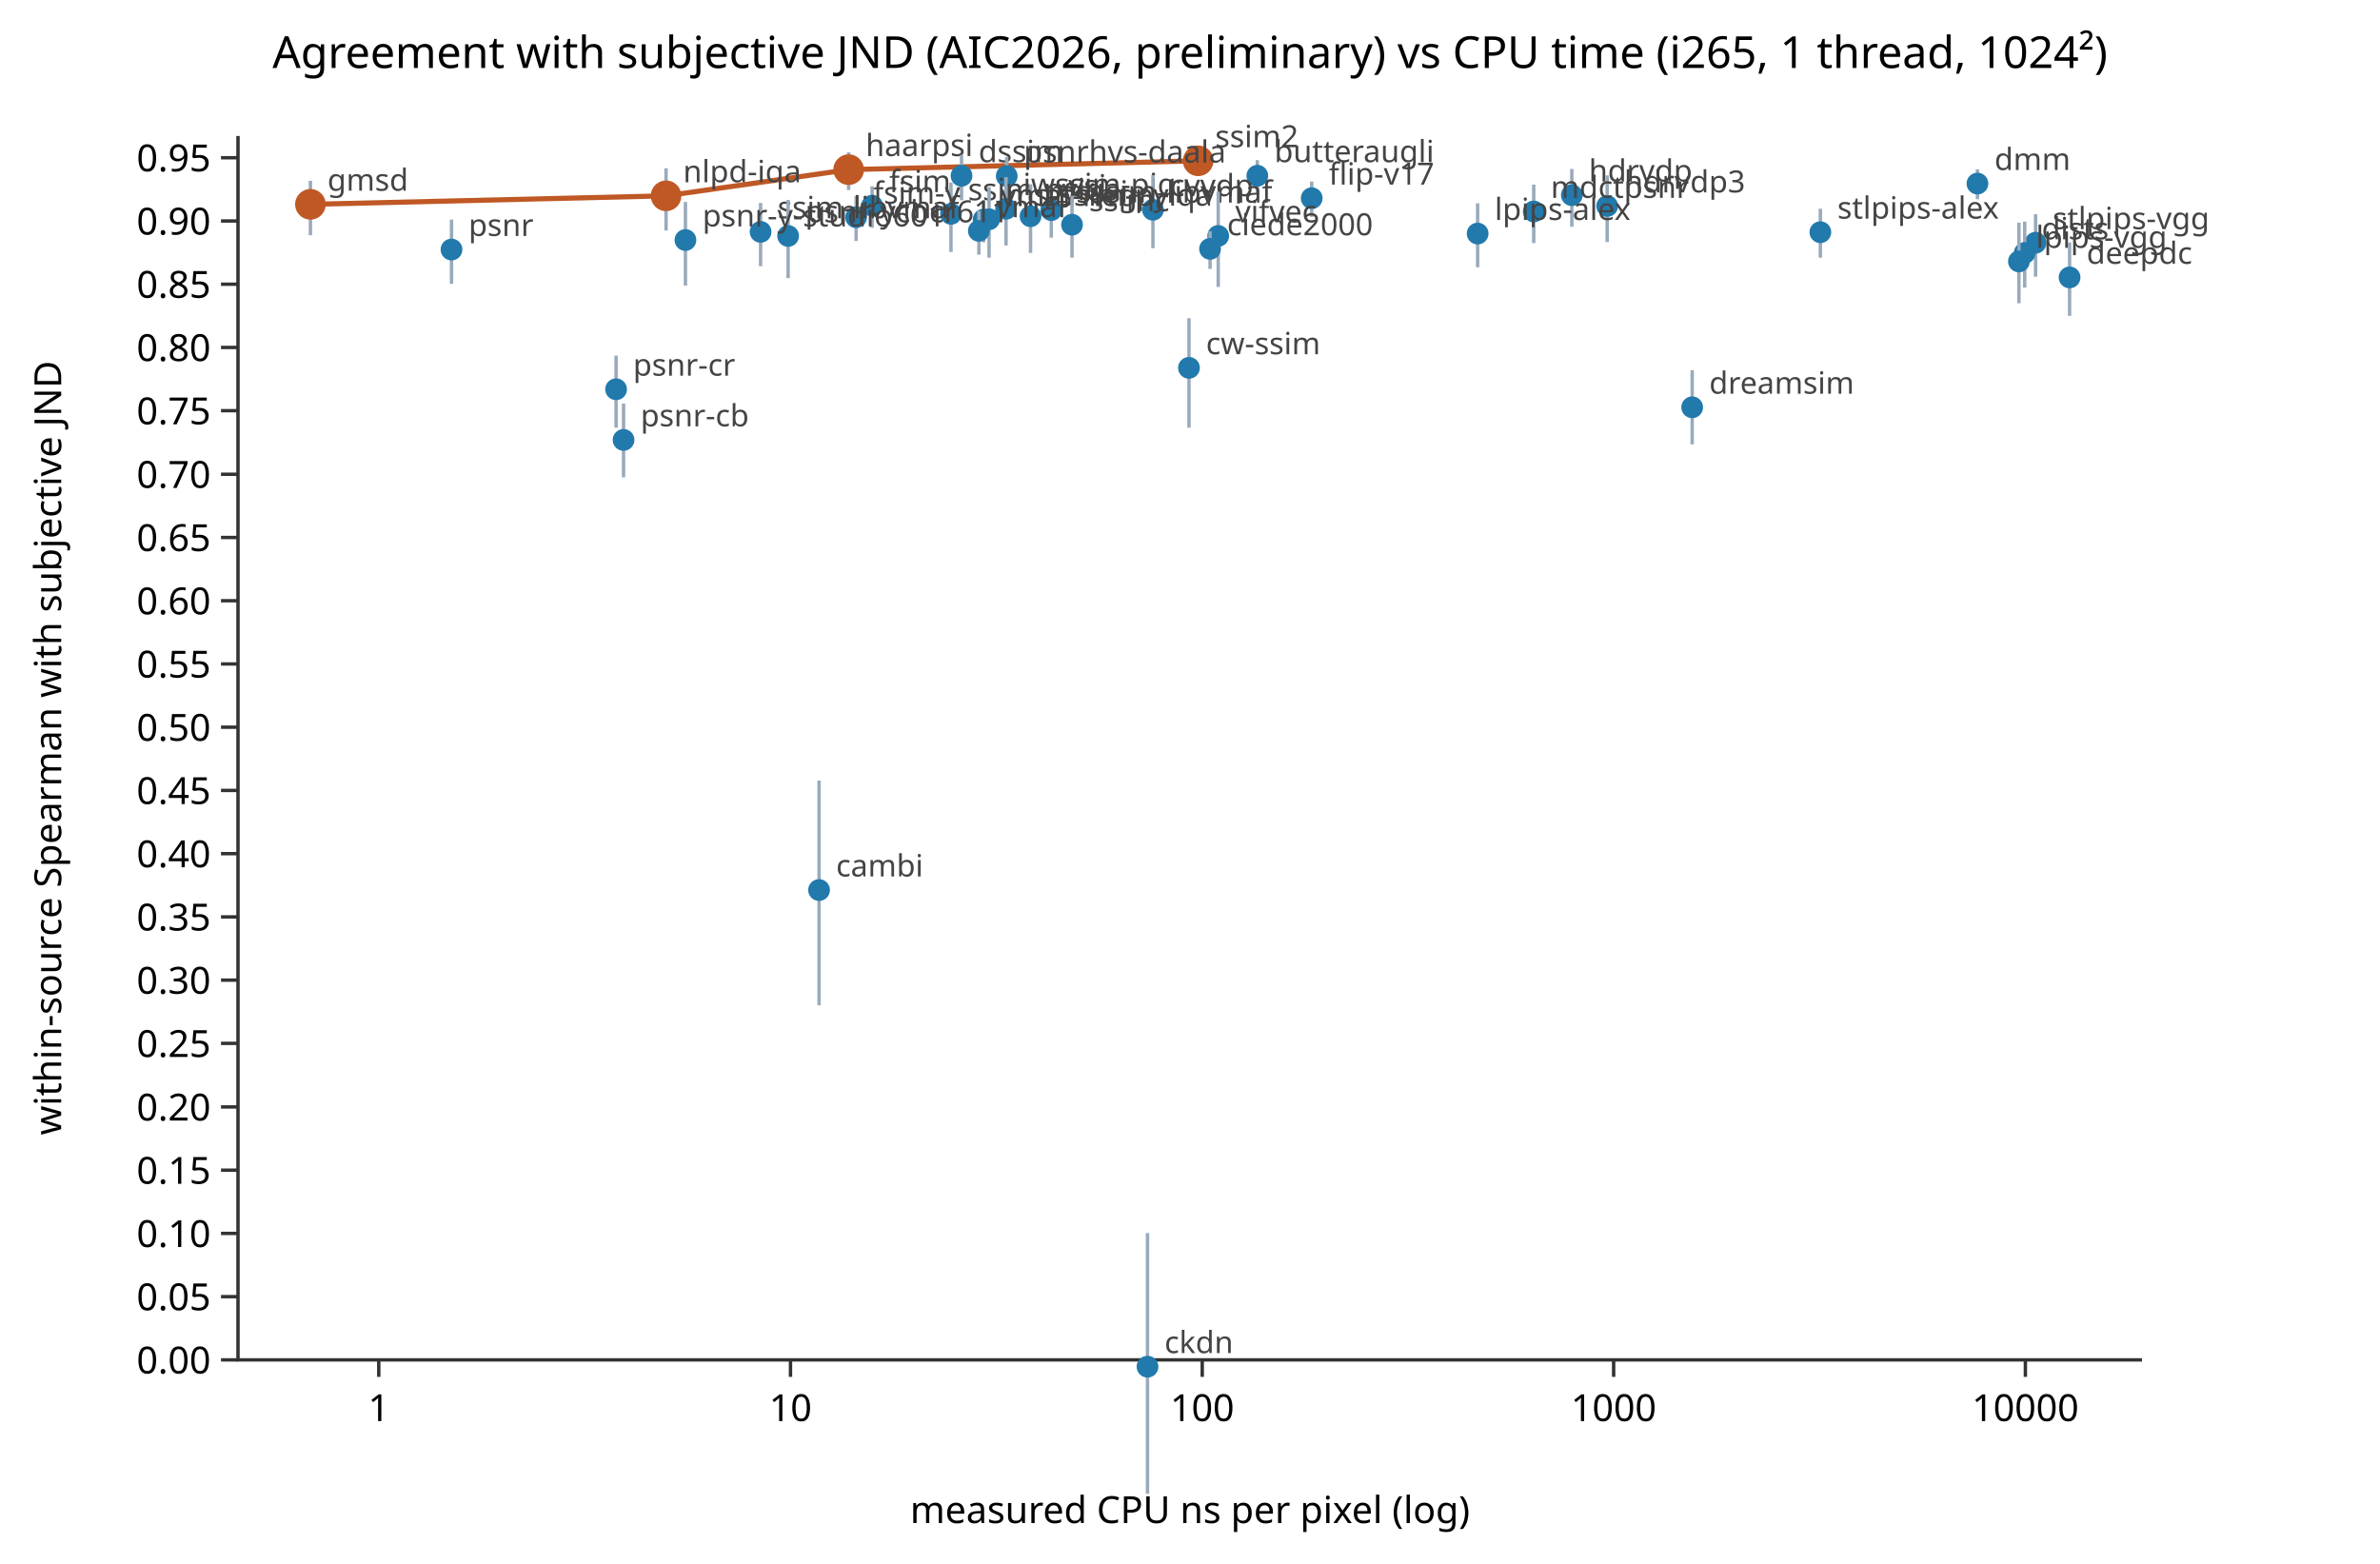
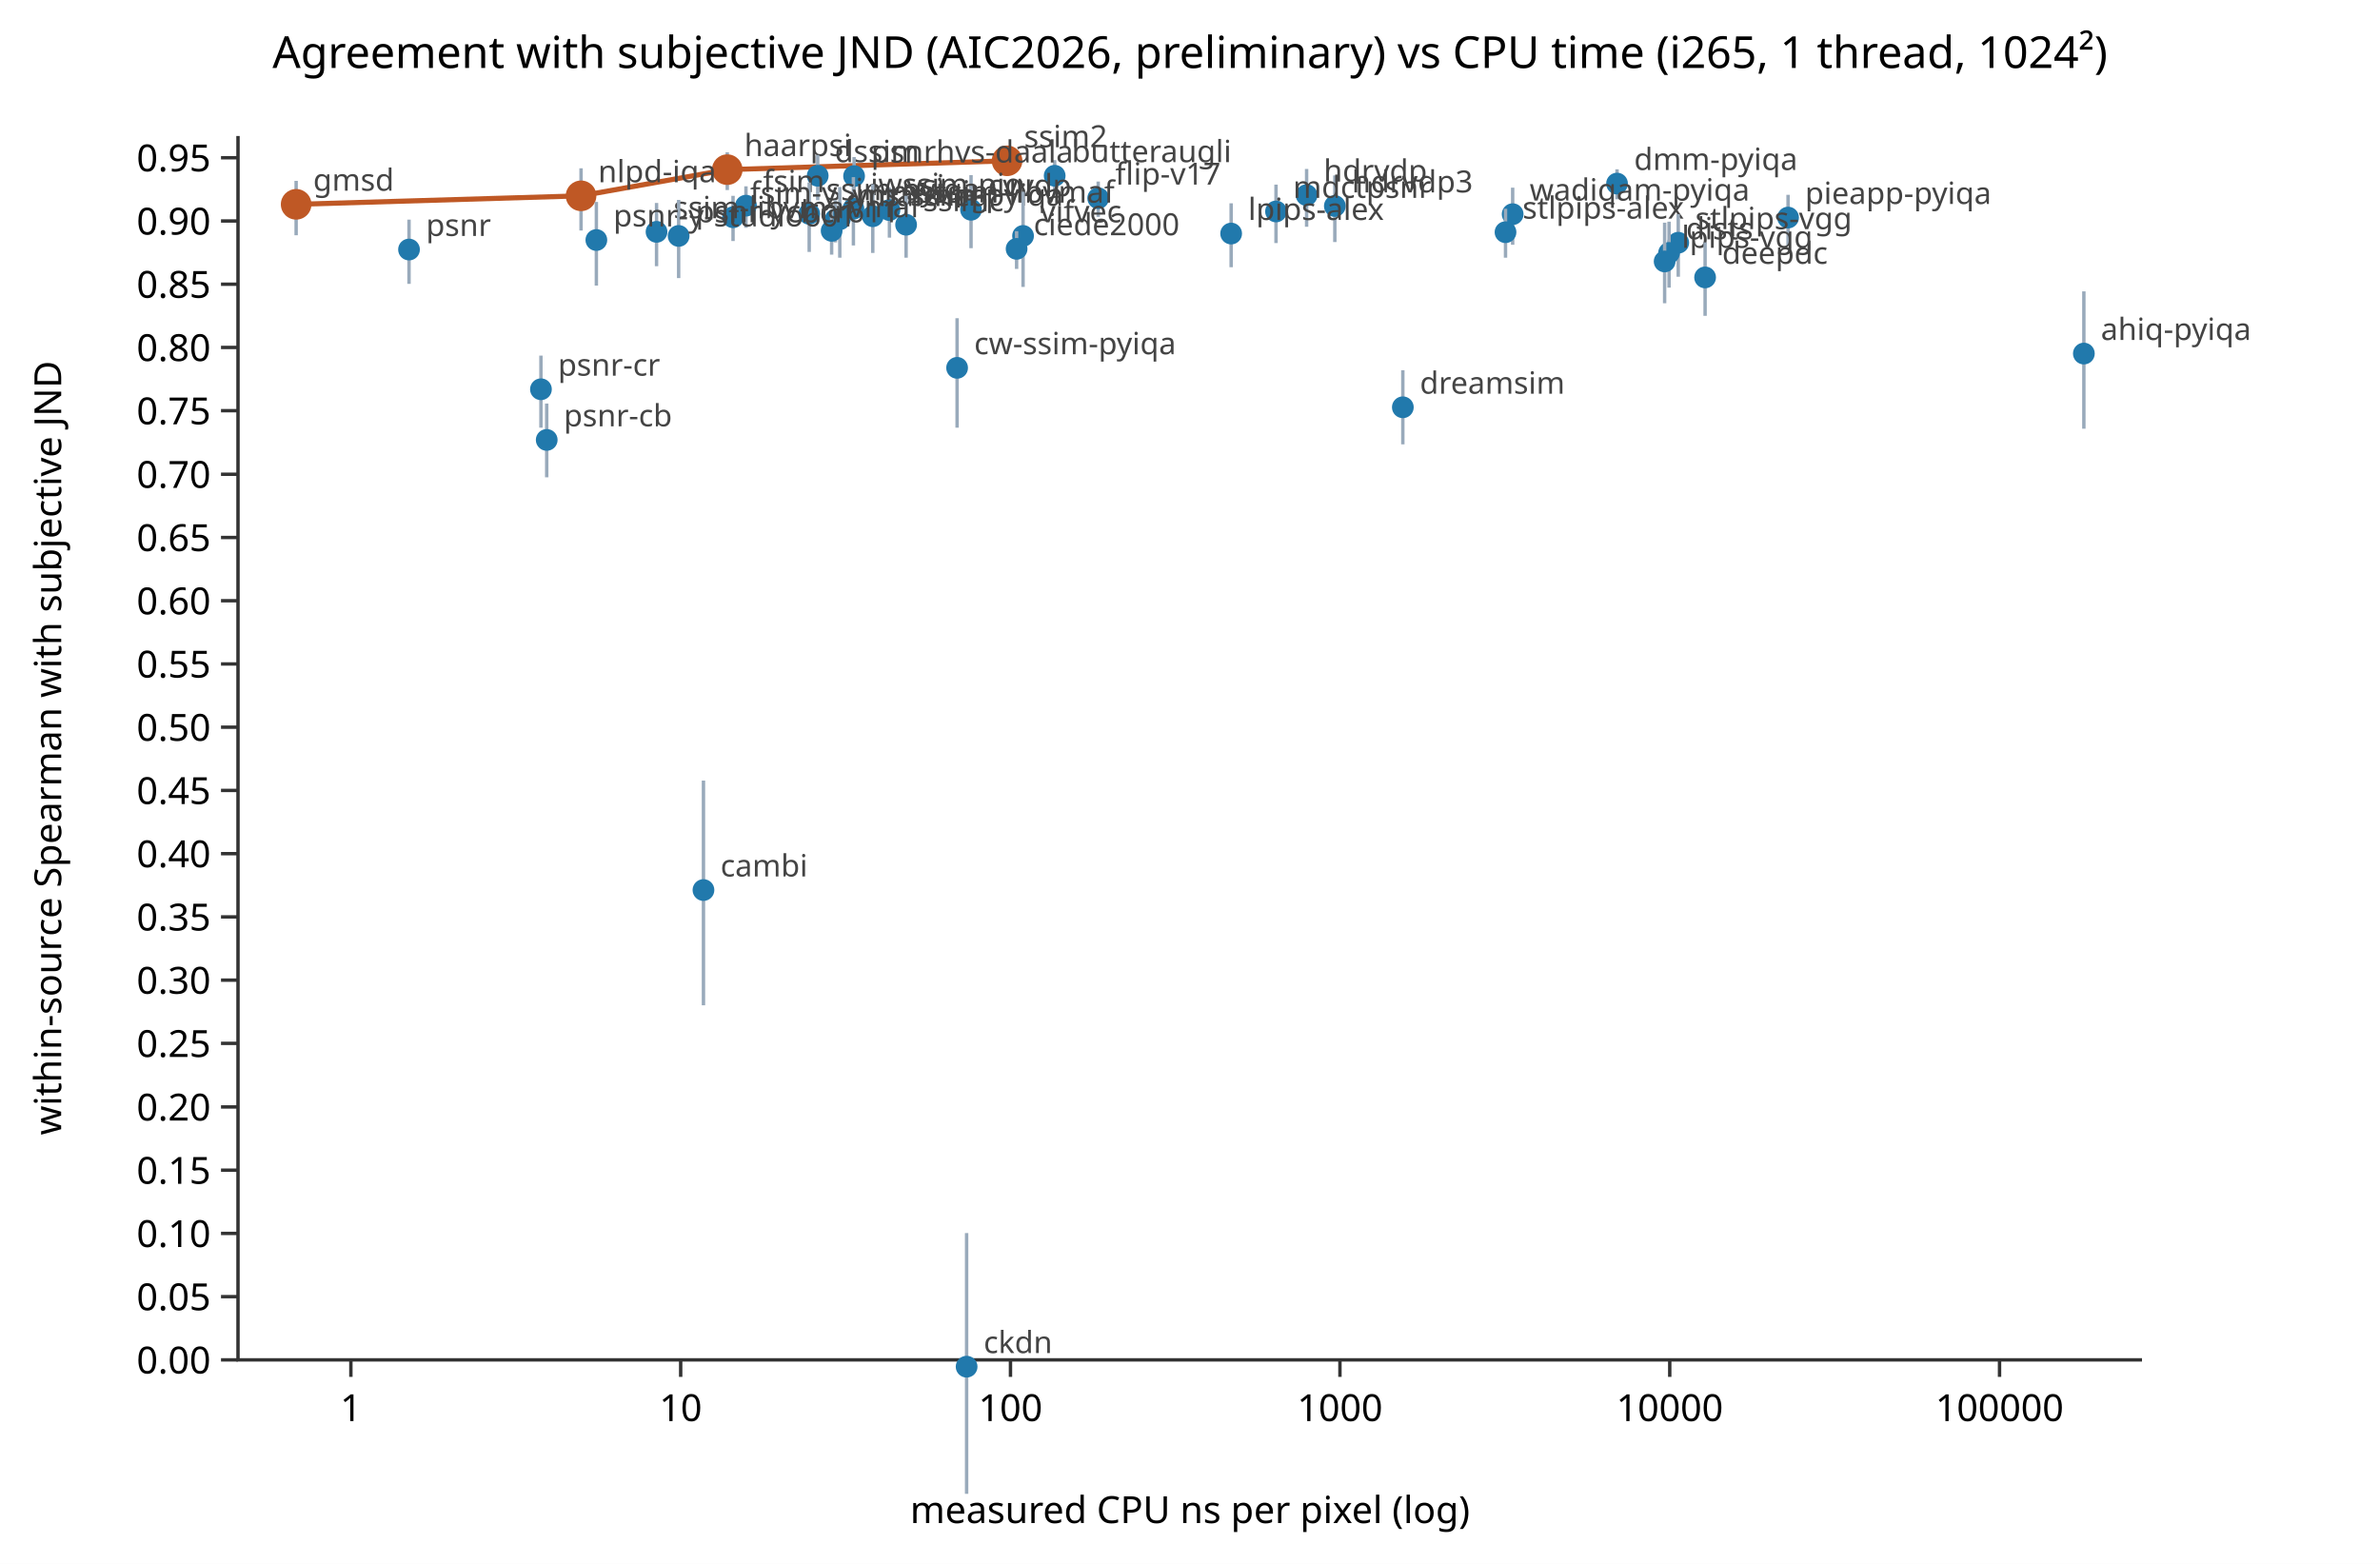
<svg xmlns="http://www.w3.org/2000/svg" viewBox="0 0 700 460" font-family="sans-serif" font-size="11">
  <rect width="700" height="460" fill="white" />
  <text x="350" y="20" text-anchor="middle" font-size="13">Agreement with subjective JND (AIC2026, preliminary) vs CPU time (i265, 1 thread, 1024²)</text>
  <path d="M70 40V400H630" fill="none" stroke="#333" />
-   <path d="M111.4 400v5" stroke="#333" />
-   <text x="111.4" y="418" text-anchor="middle">1</text>
-   <path d="M232.5 400v5" stroke="#333" />
-   <text x="232.5" y="418" text-anchor="middle">10</text>
-   <path d="M353.6 400v5" stroke="#333" />
-   <text x="353.6" y="418" text-anchor="middle">100</text>
-   <path d="M474.6 400v5" stroke="#333" />
-   <text x="474.6" y="418" text-anchor="middle">1000</text>
-   <path d="M595.7 400v5" stroke="#333" />
-   <text x="595.7" y="418" text-anchor="middle">10000</text>
+   <path d="M103.2 400v5" stroke="#333" />
+   <text x="103.2" y="418" text-anchor="middle">1</text>
+   <path d="M200.2 400v5" stroke="#333" />
+   <text x="200.2" y="418" text-anchor="middle">10</text>
+   <path d="M297.2 400v5" stroke="#333" />
+   <text x="297.2" y="418" text-anchor="middle">100</text>
+   <path d="M394.1 400v5" stroke="#333" />
+   <text x="394.1" y="418" text-anchor="middle">1000</text>
+   <path d="M491.1 400v5" stroke="#333" />
+   <text x="491.1" y="418" text-anchor="middle">10000</text>
+   <path d="M588.1 400v5" stroke="#333" />
+   <text x="588.1" y="418" text-anchor="middle">100000</text>
  <path d="M65 400.0h5" stroke="#333" />
  <text x="62" y="404.0" text-anchor="end">0.00</text>
  <path d="M65 381.4h5" stroke="#333" />
  <text x="62" y="385.4" text-anchor="end">0.05</text>
  <path d="M65 362.8h5" stroke="#333" />
  <text x="62" y="366.8" text-anchor="end">0.10</text>
  <path d="M65 344.2h5" stroke="#333" />
  <text x="62" y="348.2" text-anchor="end">0.15</text>
  <path d="M65 325.6h5" stroke="#333" />
  <text x="62" y="329.6" text-anchor="end">0.20</text>
  <path d="M65 306.9h5" stroke="#333" />
  <text x="62" y="310.9" text-anchor="end">0.25</text>
  <path d="M65 288.3h5" stroke="#333" />
  <text x="62" y="292.3" text-anchor="end">0.30</text>
  <path d="M65 269.7h5" stroke="#333" />
  <text x="62" y="273.7" text-anchor="end">0.35</text>
  <path d="M65 251.1h5" stroke="#333" />
  <text x="62" y="255.1" text-anchor="end">0.40</text>
  <path d="M65 232.5h5" stroke="#333" />
  <text x="62" y="236.5" text-anchor="end">0.45</text>
  <path d="M65 213.9h5" stroke="#333" />
  <text x="62" y="217.9" text-anchor="end">0.50</text>
  <path d="M65 195.3h5" stroke="#333" />
  <text x="62" y="199.3" text-anchor="end">0.55</text>
  <path d="M65 176.7h5" stroke="#333" />
  <text x="62" y="180.7" text-anchor="end">0.60</text>
  <path d="M65 158.1h5" stroke="#333" />
  <text x="62" y="162.1" text-anchor="end">0.65</text>
  <path d="M65 139.5h5" stroke="#333" />
  <text x="62" y="143.5" text-anchor="end">0.70</text>
  <path d="M65 120.8h5" stroke="#333" />
  <text x="62" y="124.8" text-anchor="end">0.75</text>
  <path d="M65 102.2h5" stroke="#333" />
  <text x="62" y="106.2" text-anchor="end">0.80</text>
  <path d="M65 83.6h5" stroke="#333" />
  <text x="62" y="87.6" text-anchor="end">0.85</text>
  <path d="M65 65.0h5" stroke="#333" />
  <text x="62" y="69.0" text-anchor="end">0.90</text>
  <path d="M65 46.4h5" stroke="#333" />
  <text x="62" y="50.4" text-anchor="end">0.95</text>
-   <path d="M91.3 60.1L195.9 57.6L249.6 49.9L352.4 47.3" fill="none" stroke="#bf5825" stroke-width="1.5" />
-   <path d="M352.4 51.4V43.7" stroke="#9ab" />
-   <circle cx="352.4" cy="47.3" r="4.5" fill="#bf5825" />
-   <text x="357.4" y="43.3" font-size="9" fill="#444">ssim2</text>
-   <path d="M249.6 55.9V44.8" stroke="#9ab" />
-   <circle cx="249.6" cy="49.9" r="4.5" fill="#bf5825" />
-   <text x="254.6" y="45.9" font-size="9" fill="#444">haarpsi</text>
-   <path d="M369.8 57.2V47.1" stroke="#9ab" />
-   <circle cx="369.8" cy="51.7" r="3.2" fill="#2179ac" />
-   <text x="374.8" y="47.7" font-size="9" fill="#444">butteraugli</text>
-   <path d="M282.8 58.9V45.6" stroke="#9ab" />
-   <circle cx="282.8" cy="51.7" r="3.2" fill="#2179ac" />
-   <text x="287.8" y="47.7" font-size="9" fill="#444">dssim</text>
-   <path d="M296.1 58.2V46.2" stroke="#9ab" />
-   <circle cx="296.1" cy="51.8" r="3.2" fill="#2179ac" />
-   <text x="301.1" y="47.8" font-size="9" fill="#444">psnrhvs-daala</text>
-   <path d="M581.6 58.6V49.8" stroke="#9ab" />
-   <circle cx="581.6" cy="54.0" r="3.2" fill="#2179ac" />
-   <text x="586.6" y="50.0" font-size="9" fill="#444">dmm</text>
-   <path d="M462.3 66.7V49.7" stroke="#9ab" />
-   <circle cx="462.3" cy="57.4" r="3.2" fill="#2179ac" />
-   <text x="467.3" y="53.4" font-size="9" fill="#444">hdrvdp</text>
-   <path d="M195.9 67.8V49.5" stroke="#9ab" />
-   <circle cx="195.9" cy="57.6" r="4.5" fill="#bf5825" />
-   <text x="200.9" y="53.6" font-size="9" fill="#444">nlpd-iqa</text>
-   <path d="M385.8 63.8V53.4" stroke="#9ab" />
-   <circle cx="385.8" cy="58.3" r="3.2" fill="#2179ac" />
-   <text x="390.8" y="54.3" font-size="9" fill="#444">flip-v17</text>
-   <path d="M91.3 69.2V53.2" stroke="#9ab" />
-   <circle cx="91.3" cy="60.1" r="4.5" fill="#bf5825" />
-   <text x="96.3" y="56.1" font-size="9" fill="#444">gmsd</text>
-   <path d="M256.5 67.0V54.8" stroke="#9ab" />
-   <circle cx="256.5" cy="60.5" r="3.2" fill="#2179ac" />
-   <text x="261.5" y="56.5" font-size="9" fill="#444">fsim</text>
-   <path d="M472.7 71.2V51.6" stroke="#9ab" />
-   <circle cx="472.7" cy="60.6" r="3.2" fill="#2179ac" />
-   <text x="477.7" y="56.6" font-size="9" fill="#444">hdrvdp3</text>
-   <path d="M295.9 72.2V52.1" stroke="#9ab" />
-   <circle cx="295.9" cy="61.4" r="3.2" fill="#2179ac" />
-   <text x="300.9" y="57.4" font-size="9" fill="#444">iwssim-piq</text>
-   <path d="M339.1 73.0V51.5" stroke="#9ab" />
-   <circle cx="339.1" cy="61.7" r="3.2" fill="#2179ac" />
-   <text x="344.1" y="57.7" font-size="9" fill="#444">cvvdp</text>
-   <path d="M309.2 69.9V55.2" stroke="#9ab" />
-   <circle cx="309.2" cy="61.8" r="3.2" fill="#2179ac" />
-   <text x="314.2" y="57.8" font-size="9" fill="#444">vsi</text>
-   <path d="M451.1 71.5V54.3" stroke="#9ab" />
-   <circle cx="451.1" cy="62.2" r="3.2" fill="#2179ac" />
-   <text x="456.1" y="58.2" font-size="9" fill="#444">mdctpsnr</text>
-   <path d="M279.7 74.1V53.7" stroke="#9ab" />
-   <circle cx="279.7" cy="62.9" r="3.2" fill="#2179ac" />
-   <text x="284.7" y="58.9" font-size="9" fill="#444">ssim-pyiqa</text>
-   <path d="M303.1 74.4V54.2" stroke="#9ab" />
-   <circle cx="303.1" cy="63.6" r="3.2" fill="#2179ac" />
-   <text x="308.1" y="59.6" font-size="9" fill="#444">msssim-libvmaf</text>
-   <path d="M251.8 70.9V57.6" stroke="#9ab" />
-   <circle cx="251.8" cy="63.9" r="3.2" fill="#2179ac" />
-   <text x="256.8" y="59.9" font-size="9" fill="#444">fsim-y</text>
-   <path d="M290.9 75.8V55.0" stroke="#9ab" />
-   <circle cx="290.9" cy="64.5" r="3.2" fill="#2179ac" />
-   <text x="295.9" y="60.5" font-size="9" fill="#444">ms-ssim-pyiqa</text>
-   <path d="M289.3 71.3V58.9" stroke="#9ab" />
-   <circle cx="289.3" cy="64.6" r="3.2" fill="#2179ac" />
-   <text x="294.3" y="60.6" font-size="9" fill="#444">vmaf-neg</text>
-   <path d="M315.3 75.8V57.6" stroke="#9ab" />
-   <circle cx="315.3" cy="66.1" r="3.2" fill="#2179ac" />
-   <text x="320.3" y="62.1" font-size="9" fill="#444">ssimc</text>
-   <path d="M287.9 74.9V62.0" stroke="#9ab" />
-   <circle cx="287.9" cy="67.9" r="3.2" fill="#2179ac" />
-   <text x="292.9" y="63.9" font-size="9" fill="#444">vmaf</text>
-   <path d="M223.7 78.3V59.7" stroke="#9ab" />
-   <circle cx="223.7" cy="68.2" r="3.2" fill="#2179ac" />
-   <text x="228.7" y="64.2" font-size="9" fill="#444">ssim-libvmaf</text>
-   <path d="M535.4 75.8V61.4" stroke="#9ab" />
-   <circle cx="535.4" cy="68.3" r="3.2" fill="#2179ac" />
-   <text x="540.4" y="64.3" font-size="9" fill="#444">stlpips-alex</text>
-   <path d="M434.6 78.6V59.8" stroke="#9ab" />
-   <circle cx="434.6" cy="68.7" r="3.2" fill="#2179ac" />
-   <text x="439.6" y="64.7" font-size="9" fill="#444">lpips-alex</text>
-   <path d="M231.8 81.8V58.8" stroke="#9ab" />
-   <circle cx="231.8" cy="69.4" r="3.2" fill="#2179ac" />
-   <text x="236.8" y="65.4" font-size="9" fill="#444">psnr-ycbcr611</text>
-   <path d="M358.3 84.4V56.4" stroke="#9ab" />
-   <circle cx="358.3" cy="69.4" r="3.2" fill="#2179ac" />
-   <text x="363.3" y="65.4" font-size="9" fill="#444">vifvec</text>
-   <path d="M201.6 84.0V59.4" stroke="#9ab" />
-   <circle cx="201.6" cy="70.6" r="3.2" fill="#2179ac" />
-   <text x="206.6" y="66.6" font-size="9" fill="#444">psnr-y-studio601</text>
-   <path d="M598.7 81.4V63.0" stroke="#9ab" />
-   <circle cx="598.7" cy="71.4" r="3.2" fill="#2179ac" />
-   <text x="603.7" y="67.4" font-size="9" fill="#444">stlpips-vgg</text>
-   <path d="M355.9 79.1V68.0" stroke="#9ab" />
-   <circle cx="355.9" cy="73.2" r="3.2" fill="#2179ac" />
-   <text x="360.9" y="69.2" font-size="9" fill="#444">ciede2000</text>
-   <path d="M132.8 83.5V64.6" stroke="#9ab" />
-   <circle cx="132.8" cy="73.4" r="3.2" fill="#2179ac" />
-   <text x="137.8" y="69.4" font-size="9" fill="#444">psnr</text>
-   <path d="M595.5 84.6V65.2" stroke="#9ab" />
-   <circle cx="595.5" cy="74.4" r="3.2" fill="#2179ac" />
-   <text x="600.5" y="70.4" font-size="9" fill="#444">dists</text>
-   <path d="M593.8 89.2V65.5" stroke="#9ab" />
-   <circle cx="593.8" cy="76.9" r="3.2" fill="#2179ac" />
-   <text x="598.8" y="72.9" font-size="9" fill="#444">lpips-vgg</text>
-   <path d="M608.7 92.9V71.3" stroke="#9ab" />
-   <circle cx="608.7" cy="81.6" r="3.2" fill="#2179ac" />
-   <text x="613.7" y="77.6" font-size="9" fill="#444">deepdc</text>
-   <path d="M349.7 125.8V93.6" stroke="#9ab" />
-   <circle cx="349.7" cy="108.2" r="3.2" fill="#2179ac" />
-   <text x="354.7" y="104.2" font-size="9" fill="#444">cw-ssim</text>
-   <path d="M181.2 125.8V104.6" stroke="#9ab" />
-   <circle cx="181.2" cy="114.5" r="3.2" fill="#2179ac" />
-   <text x="186.2" y="110.5" font-size="9" fill="#444">psnr-cr</text>
-   <path d="M497.7 130.7V108.9" stroke="#9ab" />
-   <circle cx="497.7" cy="119.8" r="3.2" fill="#2179ac" />
-   <text x="502.7" y="115.8" font-size="9" fill="#444">dreamsim</text>
-   <path d="M183.4 140.4V118.7" stroke="#9ab" />
-   <circle cx="183.4" cy="129.4" r="3.2" fill="#2179ac" />
-   <text x="188.4" y="125.4" font-size="9" fill="#444">psnr-cb</text>
-   <path d="M240.9 295.7V229.6" stroke="#9ab" />
-   <circle cx="240.9" cy="261.8" r="3.2" fill="#2179ac" />
-   <text x="245.9" y="257.8" font-size="9" fill="#444">cambi</text>
-   <path d="M337.5 439.4V362.7" stroke="#9ab" />
-   <circle cx="337.5" cy="402.0" r="3.2" fill="#2179ac" />
-   <text x="342.5" y="398.0" font-size="9" fill="#444">ckdn</text>
+   <path d="M87.1 60.1L170.9 57.6L213.9 49.9L296.2 47.3" fill="none" stroke="#bf5825" stroke-width="1.5" />
+   <path d="M296.2 51.4V43.7" stroke="#9ab" />
+   <circle cx="296.2" cy="47.3" r="4.5" fill="#bf5825" />
+   <text x="301.2" y="43.3" font-size="9" fill="#444">ssim2</text>
+   <path d="M213.9 55.9V44.8" stroke="#9ab" />
+   <circle cx="213.9" cy="49.9" r="4.5" fill="#bf5825" />
+   <text x="218.9" y="45.9" font-size="9" fill="#444">haarpsi</text>
+   <path d="M310.2 57.2V47.1" stroke="#9ab" />
+   <circle cx="310.2" cy="51.7" r="3.2" fill="#2179ac" />
+   <text x="315.2" y="47.7" font-size="9" fill="#444">butteraugli</text>
+   <path d="M240.5 58.9V45.6" stroke="#9ab" />
+   <circle cx="240.5" cy="51.7" r="3.2" fill="#2179ac" />
+   <text x="245.5" y="47.7" font-size="9" fill="#444">dssim</text>
+   <path d="M251.2 58.2V46.2" stroke="#9ab" />
+   <circle cx="251.2" cy="51.8" r="3.2" fill="#2179ac" />
+   <text x="256.2" y="47.8" font-size="9" fill="#444">psnrhvs-daala</text>
+   <path d="M475.6 58.6V49.8" stroke="#9ab" />
+   <circle cx="475.6" cy="54.0" r="3.2" fill="#2179ac" />
+   <text x="480.6" y="50.0" font-size="9" fill="#444">dmm-pyiqa</text>
+   <path d="M384.3 66.7V49.7" stroke="#9ab" />
+   <circle cx="384.3" cy="57.4" r="3.2" fill="#2179ac" />
+   <text x="389.3" y="53.4" font-size="9" fill="#444">hdrvdp</text>
+   <path d="M170.9 67.8V49.5" stroke="#9ab" />
+   <circle cx="170.9" cy="57.6" r="4.5" fill="#bf5825" />
+   <text x="175.9" y="53.6" font-size="9" fill="#444">nlpd-iqa</text>
+   <path d="M323.0 63.8V53.4" stroke="#9ab" />
+   <circle cx="323.0" cy="58.3" r="3.2" fill="#2179ac" />
+   <text x="328.0" y="54.3" font-size="9" fill="#444">flip-v17</text>
+   <path d="M87.1 69.2V53.2" stroke="#9ab" />
+   <circle cx="87.1" cy="60.1" r="4.5" fill="#bf5825" />
+   <text x="92.1" y="56.1" font-size="9" fill="#444">gmsd</text>
+   <path d="M219.4 67.0V54.8" stroke="#9ab" />
+   <circle cx="219.4" cy="60.5" r="3.2" fill="#2179ac" />
+   <text x="224.4" y="56.5" font-size="9" fill="#444">fsim</text>
+   <path d="M392.6 71.2V51.6" stroke="#9ab" />
+   <circle cx="392.6" cy="60.6" r="3.2" fill="#2179ac" />
+   <text x="397.6" y="56.6" font-size="9" fill="#444">hdrvdp3</text>
+   <path d="M251.0 72.2V52.1" stroke="#9ab" />
+   <circle cx="251.0" cy="61.4" r="3.2" fill="#2179ac" />
+   <text x="256.0" y="57.4" font-size="9" fill="#444">iwssim-piq</text>
+   <path d="M285.6 73.0V51.5" stroke="#9ab" />
+   <circle cx="285.6" cy="61.7" r="3.2" fill="#2179ac" />
+   <text x="290.6" y="57.7" font-size="9" fill="#444">cvvdp</text>
+   <path d="M261.6 69.9V55.2" stroke="#9ab" />
+   <circle cx="261.6" cy="61.8" r="3.2" fill="#2179ac" />
+   <text x="266.6" y="57.8" font-size="9" fill="#444">vsi</text>
+   <path d="M375.3 71.5V54.3" stroke="#9ab" />
+   <circle cx="375.3" cy="62.2" r="3.2" fill="#2179ac" />
+   <text x="380.3" y="58.2" font-size="9" fill="#444">mdctpsnr</text>
+   <path d="M238.0 74.1V53.7" stroke="#9ab" />
+   <circle cx="238.0" cy="62.9" r="3.2" fill="#2179ac" />
+   <text x="243.0" y="58.9" font-size="9" fill="#444">ssim-pyiqa</text>
+   <path d="M444.9 72.0V55.2" stroke="#9ab" />
+   <circle cx="444.9" cy="63.0" r="3.2" fill="#2179ac" />
+   <text x="449.9" y="59.0" font-size="9" fill="#444">wadiqam-pyiqa</text>
+   <path d="M256.7 74.4V54.2" stroke="#9ab" />
+   <circle cx="256.7" cy="63.6" r="3.2" fill="#2179ac" />
+   <text x="261.7" y="59.6" font-size="9" fill="#444">msssim-libvmaf</text>
+   <path d="M215.6 70.9V57.6" stroke="#9ab" />
+   <circle cx="215.6" cy="63.9" r="3.2" fill="#2179ac" />
+   <text x="220.6" y="59.9" font-size="9" fill="#444">fsim-y</text>
+   <path d="M525.9 72.2V57.3" stroke="#9ab" />
+   <circle cx="525.9" cy="64.0" r="3.2" fill="#2179ac" />
+   <text x="530.9" y="60.0" font-size="9" fill="#444">pieapp-pyiqa</text>
+   <path d="M247.0 75.8V55.0" stroke="#9ab" />
+   <circle cx="247.0" cy="64.5" r="3.2" fill="#2179ac" />
+   <text x="252.0" y="60.5" font-size="9" fill="#444">ms-ssim-pyiqa</text>
+   <path d="M245.7 71.3V58.9" stroke="#9ab" />
+   <circle cx="245.7" cy="64.6" r="3.2" fill="#2179ac" />
+   <text x="250.7" y="60.6" font-size="9" fill="#444">vmaf-neg</text>
+   <path d="M266.5 75.8V57.6" stroke="#9ab" />
+   <circle cx="266.5" cy="66.1" r="3.2" fill="#2179ac" />
+   <text x="271.5" y="62.1" font-size="9" fill="#444">ssimc</text>
+   <path d="M244.6 74.9V62.0" stroke="#9ab" />
+   <circle cx="244.6" cy="67.9" r="3.2" fill="#2179ac" />
+   <text x="249.6" y="63.9" font-size="9" fill="#444">vmaf</text>
+   <path d="M193.1 78.3V59.7" stroke="#9ab" />
+   <circle cx="193.1" cy="68.2" r="3.2" fill="#2179ac" />
+   <text x="198.1" y="64.2" font-size="9" fill="#444">ssim-libvmaf</text>
+   <path d="M442.8 75.8V61.4" stroke="#9ab" />
+   <circle cx="442.8" cy="68.3" r="3.2" fill="#2179ac" />
+   <text x="447.8" y="64.3" font-size="9" fill="#444">stlpips-alex</text>
+   <path d="M362.1 78.6V59.8" stroke="#9ab" />
+   <circle cx="362.1" cy="68.7" r="3.2" fill="#2179ac" />
+   <text x="367.1" y="64.7" font-size="9" fill="#444">lpips-alex</text>
+   <path d="M199.6 81.8V58.8" stroke="#9ab" />
+   <circle cx="199.6" cy="69.4" r="3.2" fill="#2179ac" />
+   <text x="204.6" y="65.4" font-size="9" fill="#444">psnr-ycbcr611</text>
+   <path d="M300.9 84.4V56.4" stroke="#9ab" />
+   <circle cx="300.9" cy="69.4" r="3.2" fill="#2179ac" />
+   <text x="305.9" y="65.4" font-size="9" fill="#444">vifvec</text>
+   <path d="M175.4 84.0V59.4" stroke="#9ab" />
+   <circle cx="175.4" cy="70.6" r="3.2" fill="#2179ac" />
+   <text x="180.4" y="66.6" font-size="9" fill="#444">psnr-y-studio601</text>
+   <path d="M493.6 81.4V63.0" stroke="#9ab" />
+   <circle cx="493.6" cy="71.4" r="3.2" fill="#2179ac" />
+   <text x="498.6" y="67.4" font-size="9" fill="#444">stlpips-vgg</text>
+   <path d="M299.0 79.1V68.0" stroke="#9ab" />
+   <circle cx="299.0" cy="73.2" r="3.2" fill="#2179ac" />
+   <text x="304.0" y="69.2" font-size="9" fill="#444">ciede2000</text>
+   <path d="M120.3 83.5V64.6" stroke="#9ab" />
+   <circle cx="120.3" cy="73.4" r="3.2" fill="#2179ac" />
+   <text x="125.3" y="69.4" font-size="9" fill="#444">psnr</text>
+   <path d="M490.9 84.6V65.2" stroke="#9ab" />
+   <circle cx="490.9" cy="74.4" r="3.2" fill="#2179ac" />
+   <text x="495.9" y="70.4" font-size="9" fill="#444">dists</text>
+   <path d="M489.6 89.2V65.5" stroke="#9ab" />
+   <circle cx="489.6" cy="76.9" r="3.2" fill="#2179ac" />
+   <text x="494.6" y="72.9" font-size="9" fill="#444">lpips-vgg</text>
+   <path d="M501.5 92.9V71.3" stroke="#9ab" />
+   <circle cx="501.5" cy="81.6" r="3.2" fill="#2179ac" />
+   <text x="506.5" y="77.6" font-size="9" fill="#444">deepdc</text>
+   <path d="M612.9 126.1V85.7" stroke="#9ab" />
+   <circle cx="612.9" cy="104.0" r="3.2" fill="#2179ac" />
+   <text x="617.9" y="100.0" font-size="9" fill="#444">ahiq-pyiqa</text>
+   <path d="M281.5 125.8V93.6" stroke="#9ab" />
+   <circle cx="281.5" cy="108.2" r="3.2" fill="#2179ac" />
+   <text x="286.5" y="104.2" font-size="9" fill="#444">cw-ssim-pyiqa</text>
+   <path d="M159.1 125.8V104.6" stroke="#9ab" />
+   <circle cx="159.1" cy="114.5" r="3.2" fill="#2179ac" />
+   <text x="164.1" y="110.5" font-size="9" fill="#444">psnr-cr</text>
+   <path d="M412.6 130.7V108.9" stroke="#9ab" />
+   <circle cx="412.6" cy="119.8" r="3.2" fill="#2179ac" />
+   <text x="417.6" y="115.8" font-size="9" fill="#444">dreamsim</text>
+   <path d="M160.8 140.4V118.7" stroke="#9ab" />
+   <circle cx="160.8" cy="129.4" r="3.2" fill="#2179ac" />
+   <text x="165.8" y="125.4" font-size="9" fill="#444">psnr-cb</text>
+   <path d="M206.9 295.7V229.6" stroke="#9ab" />
+   <circle cx="206.9" cy="261.8" r="3.2" fill="#2179ac" />
+   <text x="211.9" y="257.8" font-size="9" fill="#444">cambi</text>
+   <path d="M284.3 439.4V362.7" stroke="#9ab" />
+   <circle cx="284.3" cy="402.0" r="3.2" fill="#2179ac" />
+   <text x="289.3" y="398.0" font-size="9" fill="#444">ckdn</text>
  <text x="350" y="448" text-anchor="middle">measured CPU ns per pixel (log)</text>
  <text x="18" y="220" text-anchor="middle" transform="rotate(-90 18 220)">within-source Spearman with subjective JND</text>
</svg>
